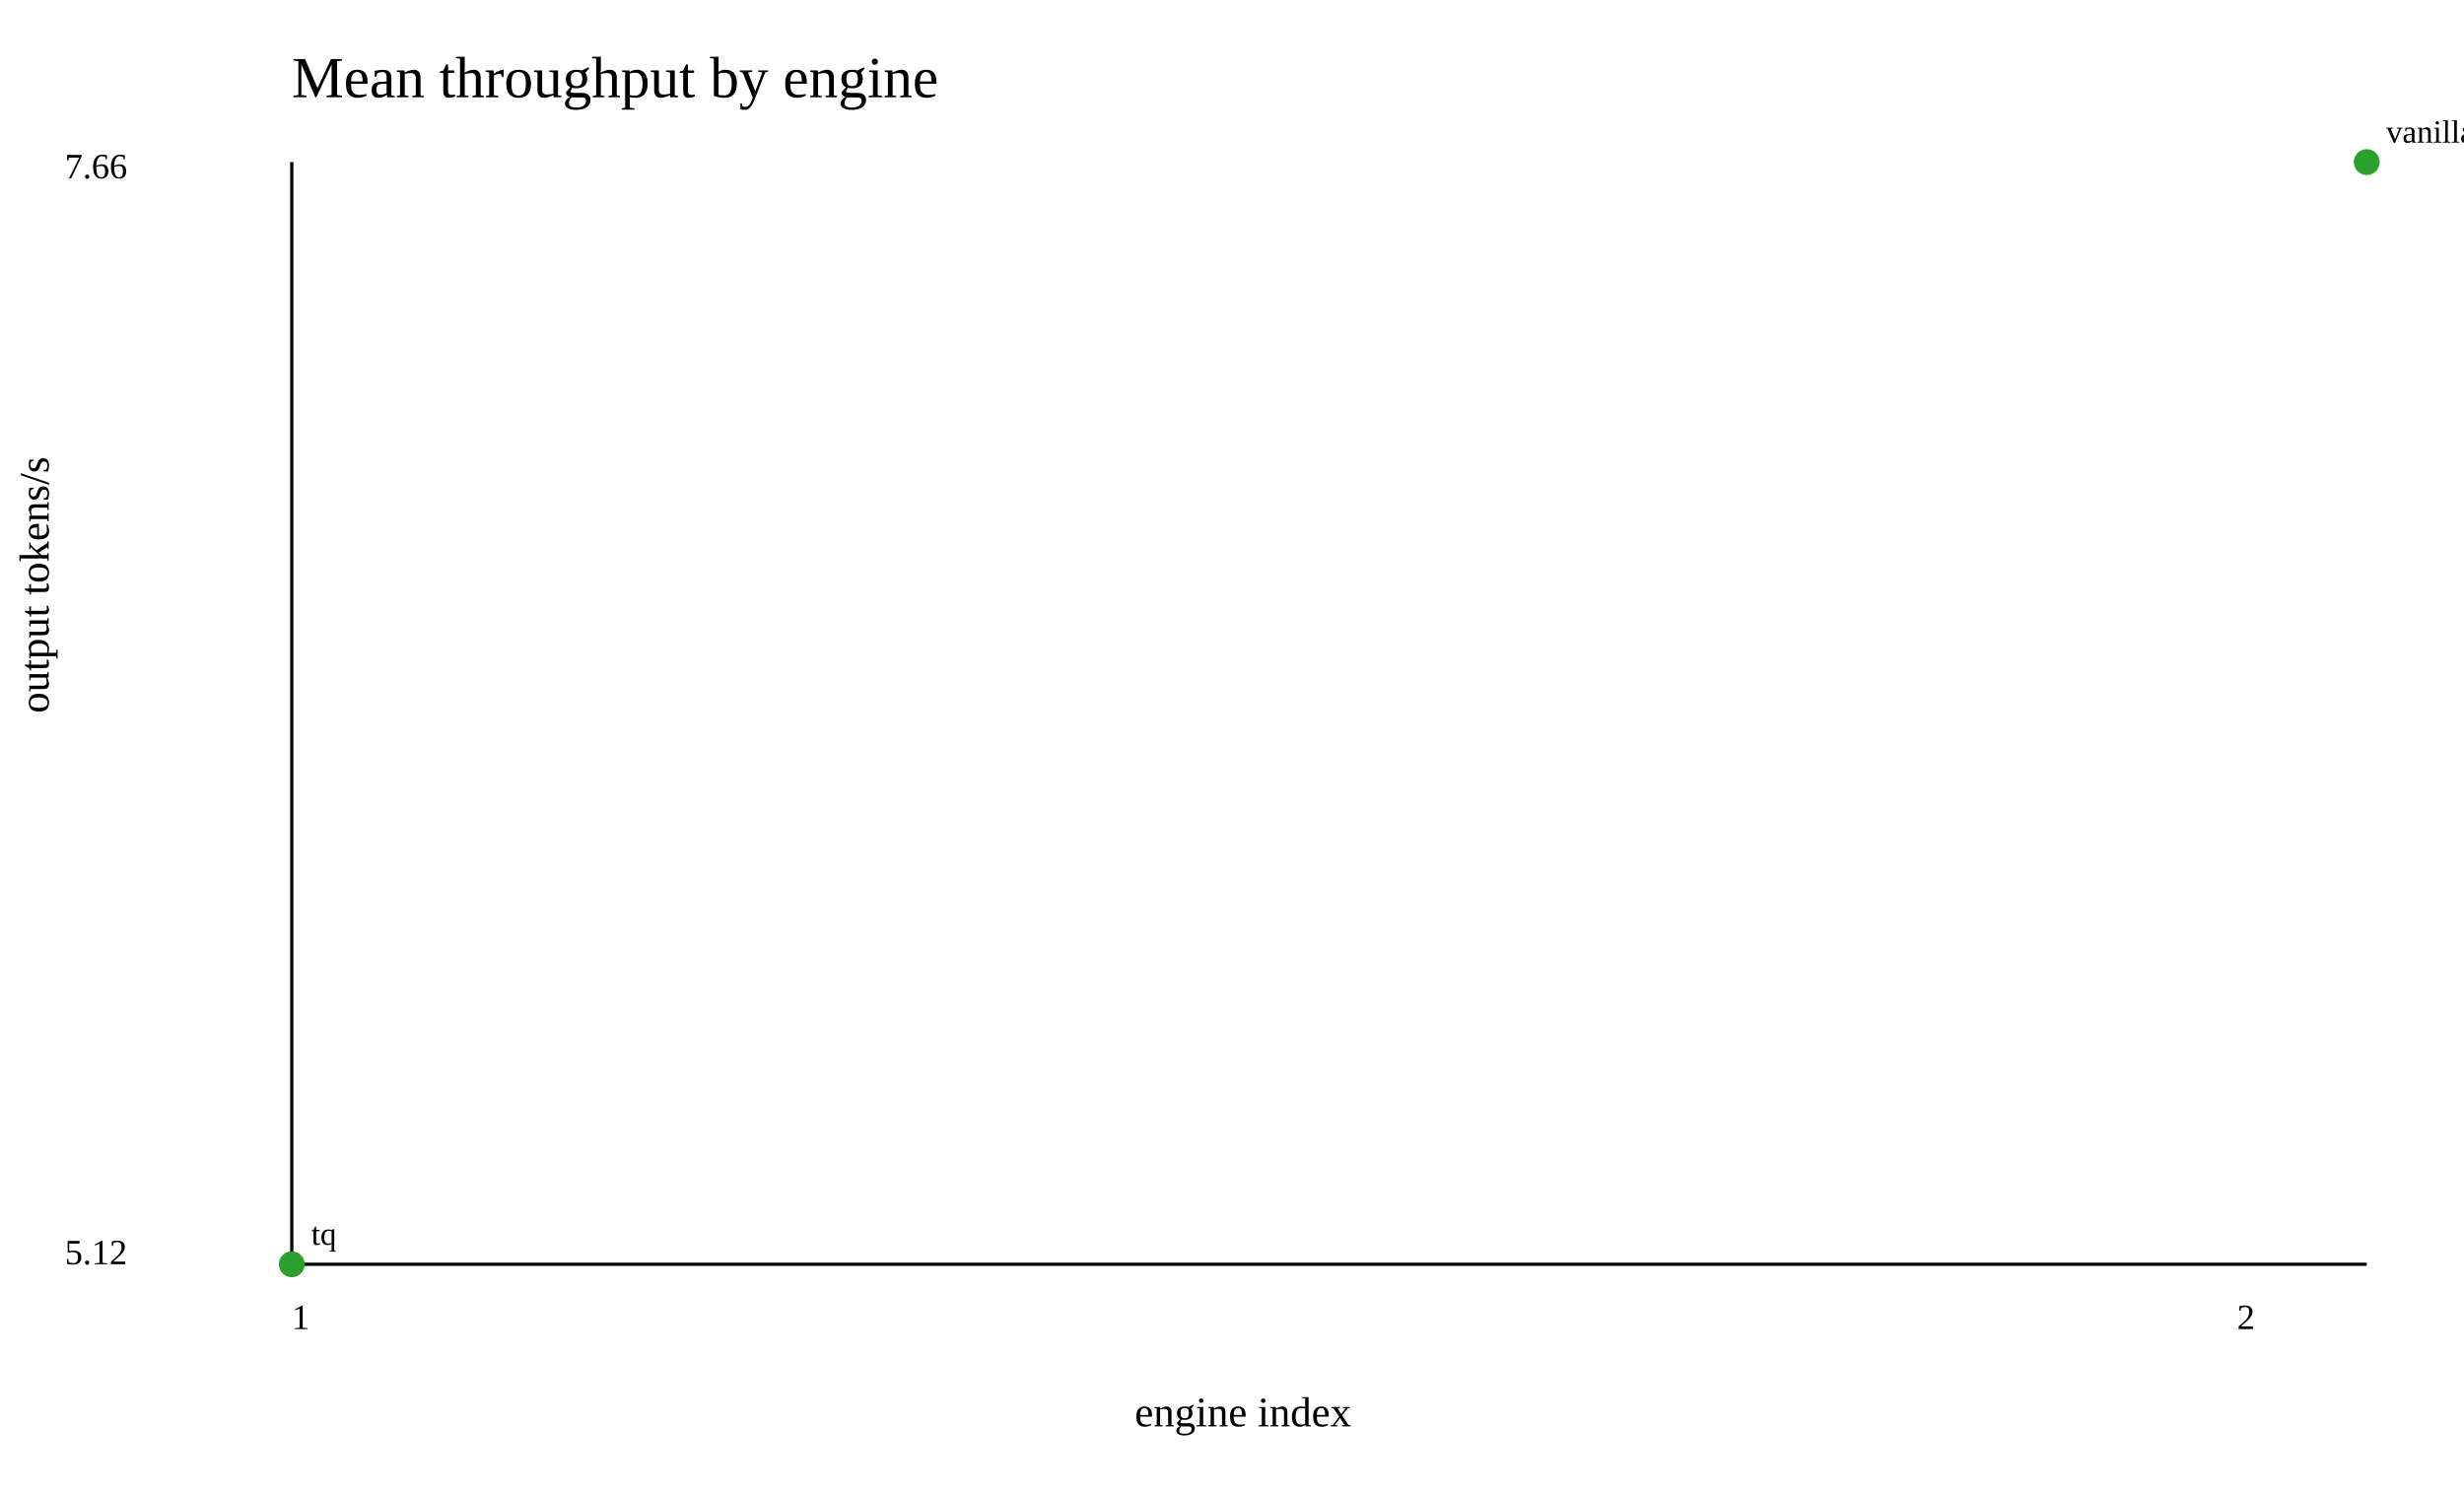
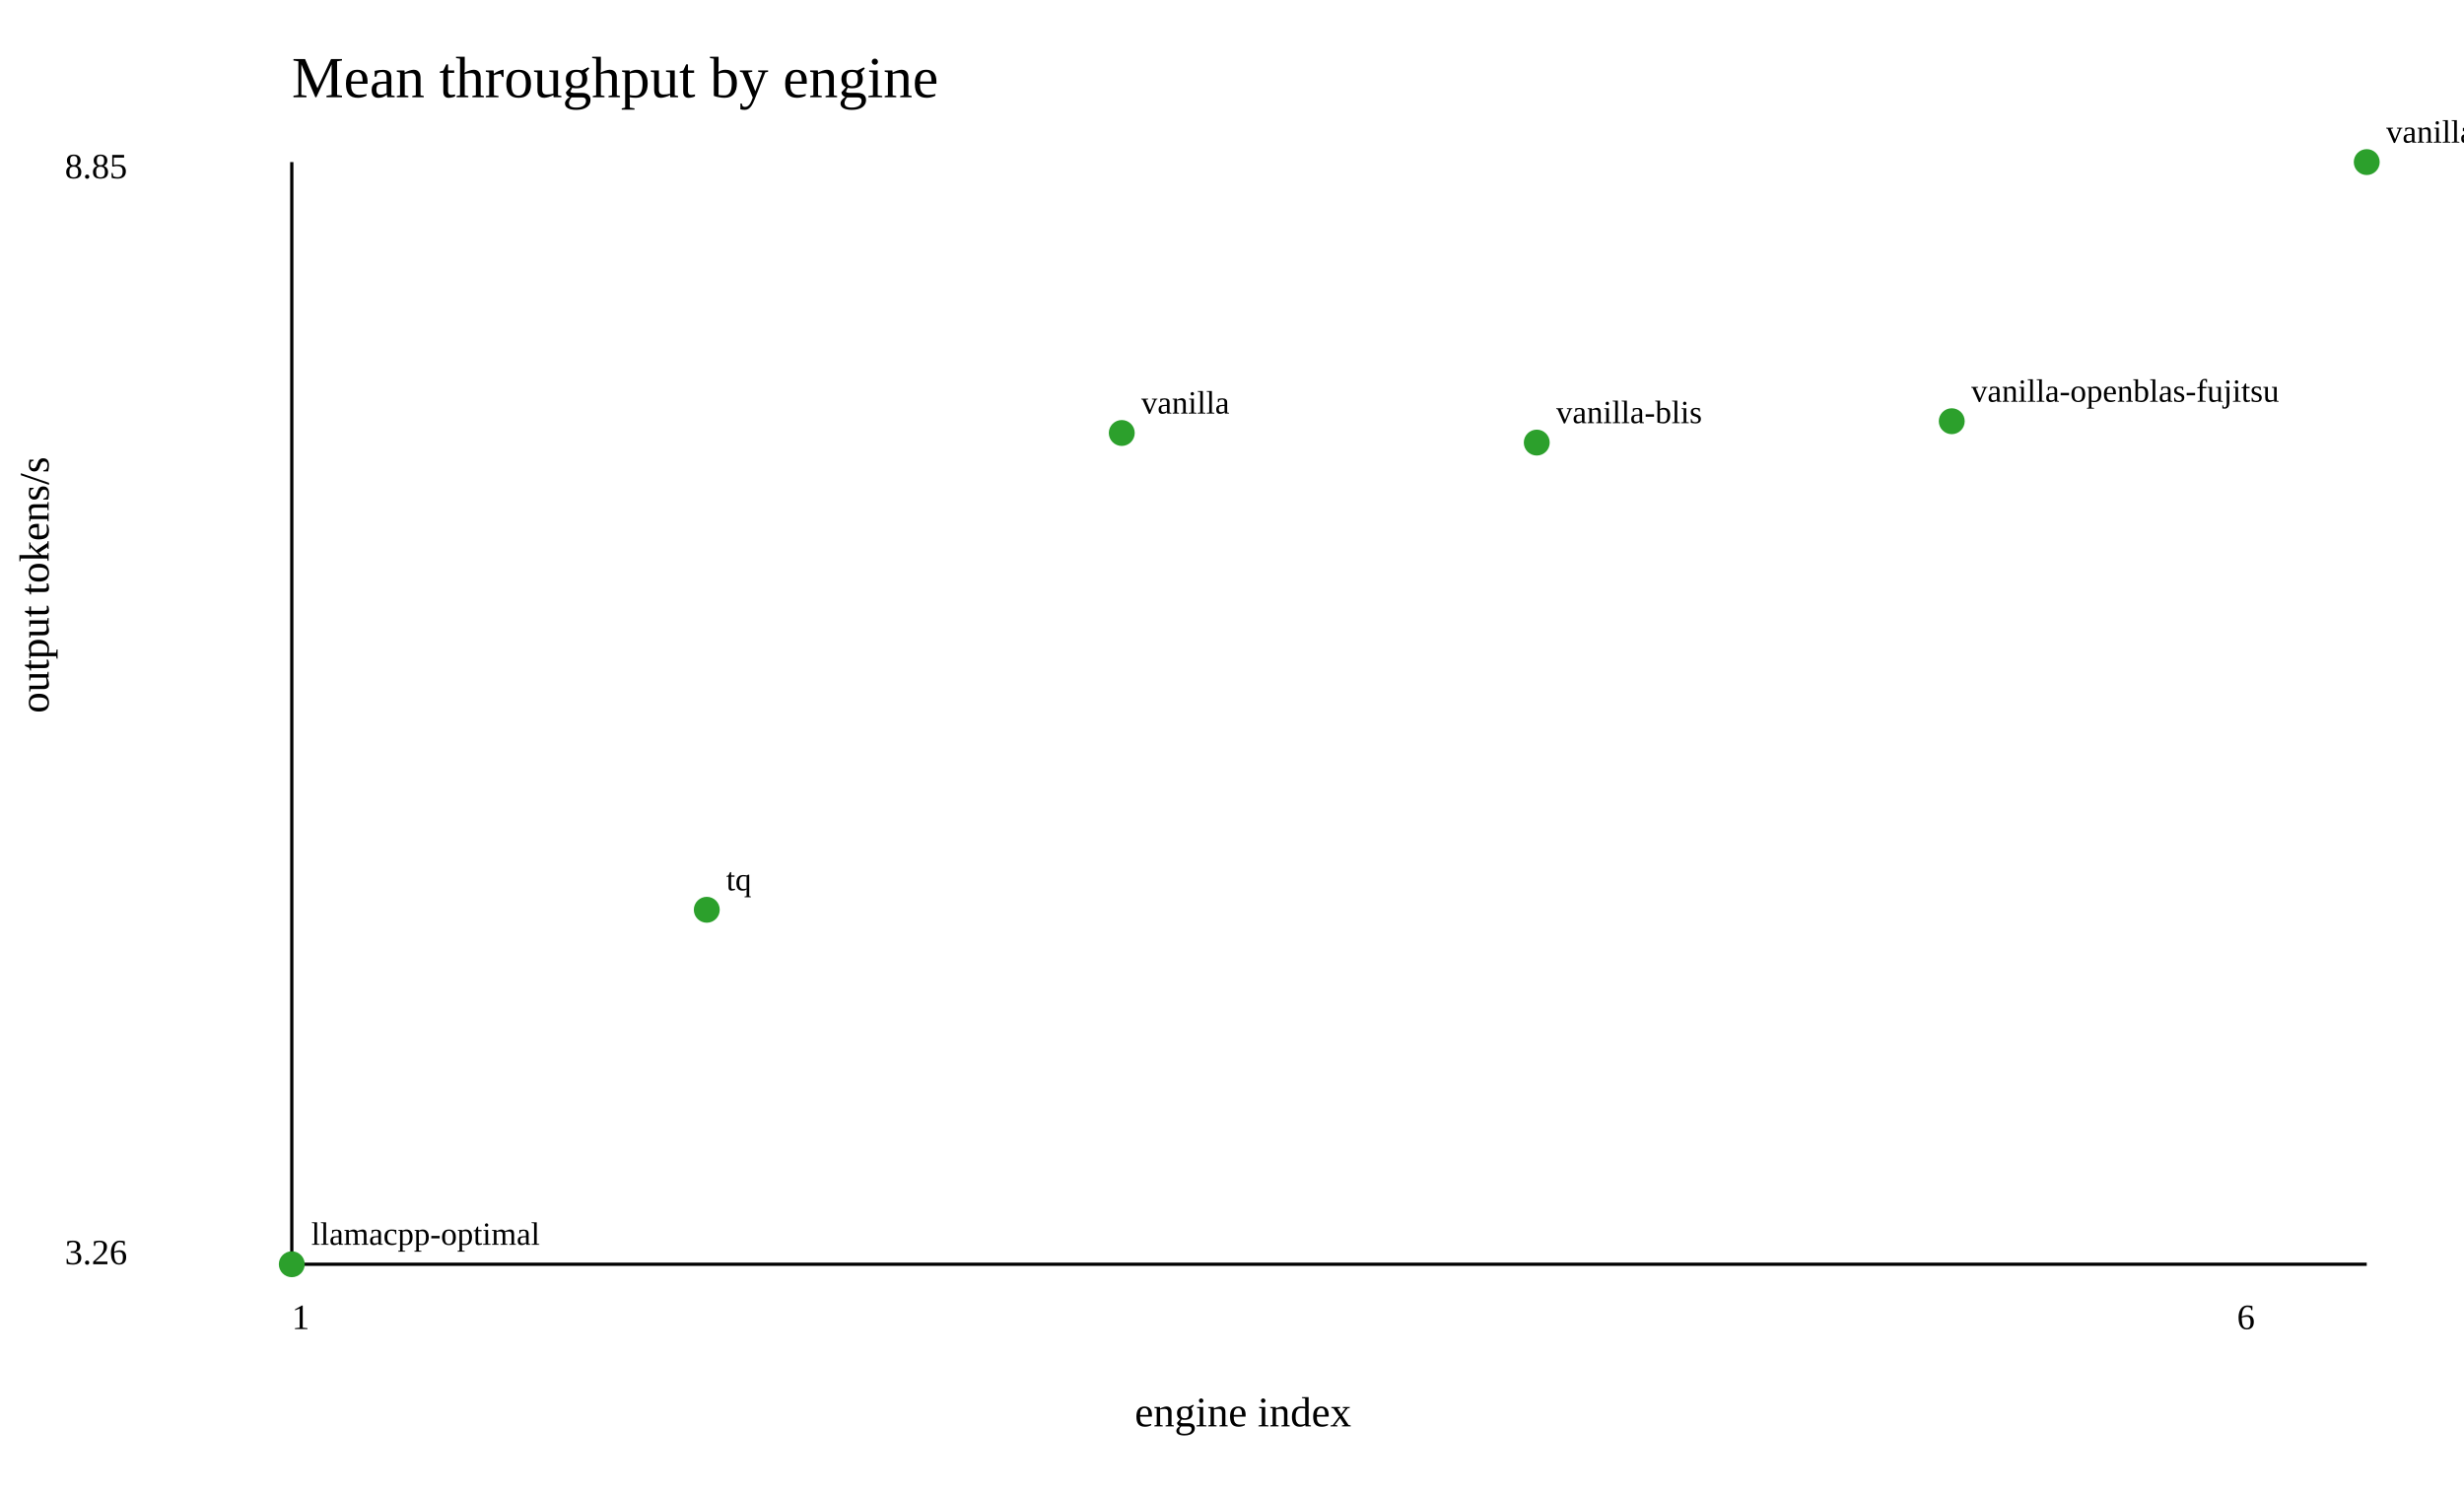
<svg xmlns="http://www.w3.org/2000/svg" width="760" height="460">
  <text x="90" y="30" font-size="18">Mean throughput by engine</text>
  <line x1="90" y1="390" x2="730" y2="390" stroke="black" />
  <line x1="90" y1="50" x2="90" y2="390" stroke="black" />
  <text x="350.0" y="440" font-size="13">engine index</text>
  <text x="15" y="220.0" font-size="13" transform="rotate(-90 15,220.0)">output tokens/s</text>
  <text x="90" y="410" font-size="11">1</text>
-   <text x="690" y="410" font-size="11">2</text>
-   <text x="20" y="390" font-size="11">5.12</text>
-   <text x="20" y="55" font-size="11">7.66</text>
+   <text x="690" y="410" font-size="11">6</text>
+   <text x="20" y="390" font-size="11">3.26</text>
+   <text x="20" y="55" font-size="11">8.85</text>
  <circle cx="90.00" cy="390.00" r="4" fill="#2ca02c" />
-   <text x="96.00" y="384.00" font-size="10">tq</text>
+   <text x="96.00" y="384.00" font-size="10">llamacpp-optimal</text>
+   <circle cx="218.00" cy="280.65" r="4" fill="#2ca02c" />
+   <text x="224.00" y="274.65" font-size="10">tq</text>
+   <circle cx="346.00" cy="133.57" r="4" fill="#2ca02c" />
+   <text x="352.00" y="127.57" font-size="10">vanilla</text>
+   <circle cx="474.00" cy="136.53" r="4" fill="#2ca02c" />
+   <text x="480.00" y="130.53" font-size="10">vanilla-blis</text>
+   <circle cx="602.00" cy="129.94" r="4" fill="#2ca02c" />
+   <text x="608.00" y="123.94" font-size="10">vanilla-openblas-fujitsu</text>
  <circle cx="730.00" cy="50.00" r="4" fill="#2ca02c" />
-   <text x="736.00" y="44.00" font-size="10">vanilla</text>
+   <text x="736.00" y="44.00" font-size="10">vanilla-x86</text>
</svg>
